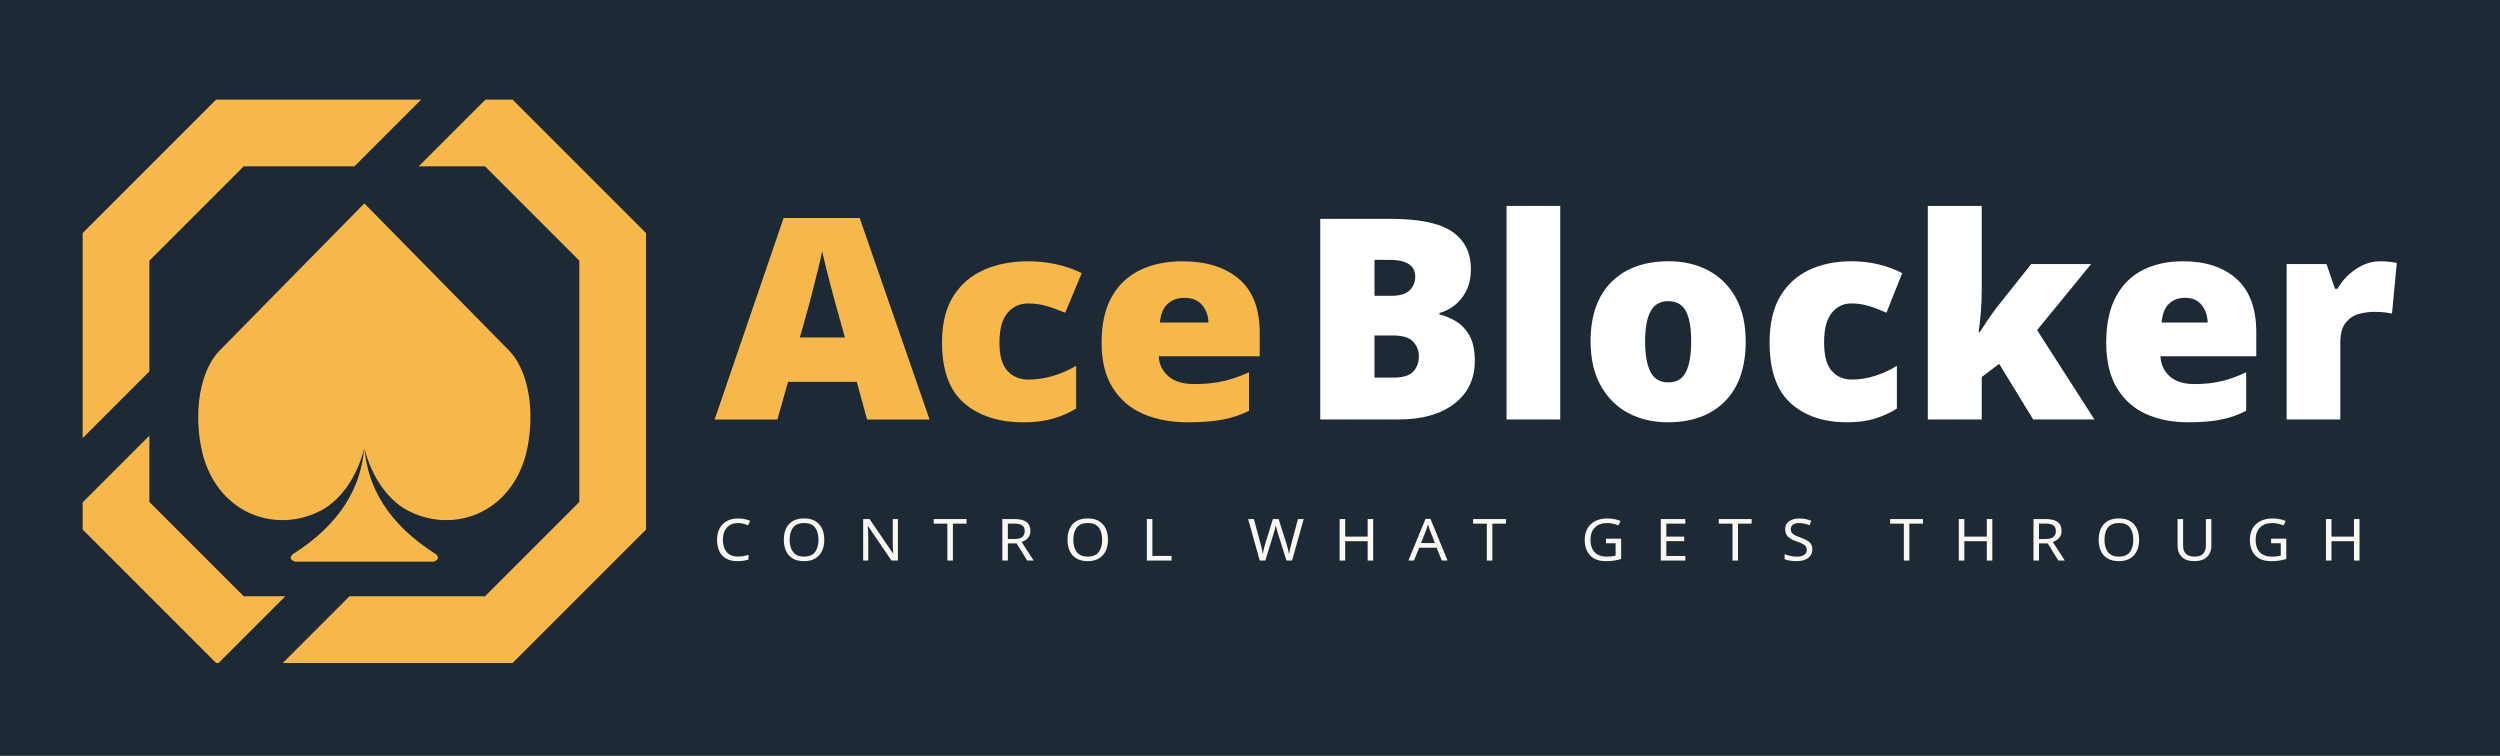
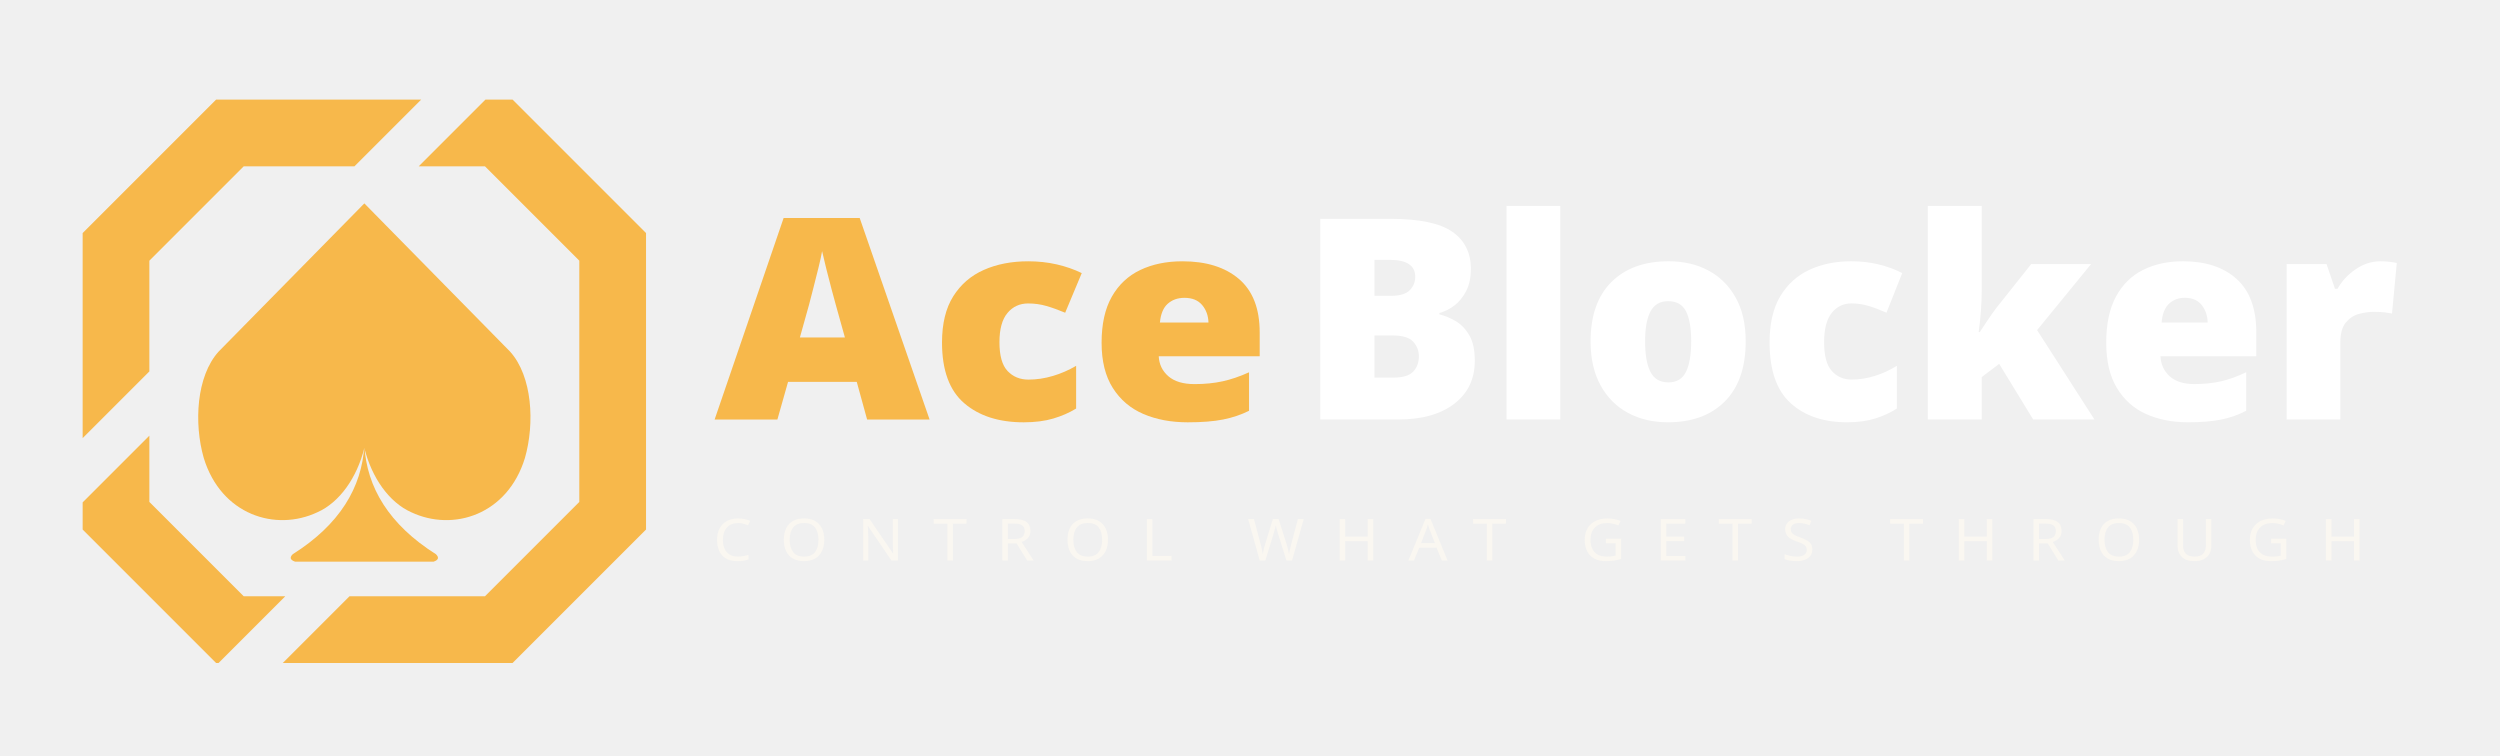
<svg xmlns="http://www.w3.org/2000/svg" width="1032" height="312" viewBox="0 0 1032 312">
  <g id="_00___Backgrounds" data-name="00 • Backgrounds">
-     <rect id="ace-lockup-dark___background" data-name="ace-lockup-dark · background" x="0" y="0" width="1032" height="312" fill="#1e2936" />
  </g>
  <g id="_10___Ring___3_interrupted_ribbons" data-name="10 • Ring / 3 interrupted ribbons">
-     <polygon id="ace-lockup-dark___Ring_A___upper-left" data-name="ace-lockup-dark · Ring A / upper-left" points="173.86,41.12 89.2,41.12 34.12,96.2 34.12,180.86 61.66,153.32 61.66,107.607 100.607,68.66 146.32,68.66" fill="#f7b84b" />
-     <polygon id="ace-lockup-dark___Ring_B___right-bottom" data-name="ace-lockup-dark · Ring B / right-bottom" points="200.38,41.12 211.6,41.12 266.68,96.2 266.68,218.6 211.6,273.68 116.74,273.68 144.28,246.14 200.193,246.14 239.14,207.193 239.14,107.607 200.193,68.66 172.84,68.66" fill="#f7b84b" />
-     <polygon id="ace-lockup-dark___Ring_C___southwest" data-name="ace-lockup-dark · Ring C / southwest" points="34.12,207.38 34.12,218.6 89.2,273.68 90.22,273.68 117.76,246.14 100.607,246.14 61.66,207.193 61.66,179.84" fill="#f7b84b" />
+     <polygon id="ace-lockup-dark-transparent___Ring_A___upper-left" data-name="ace-lockup-dark-transparent · Ring A / upper-left" points="173.86,41.12 89.2,41.12 34.12,96.2 34.12,180.86 61.66,153.32 61.66,107.607 100.607,68.66 146.32,68.66" fill="#f7b84b" />
+     <polygon id="ace-lockup-dark-transparent___Ring_B___right-bottom" data-name="ace-lockup-dark-transparent · Ring B / right-bottom" points="200.38,41.12 211.6,41.12 266.68,96.2 266.68,218.6 211.6,273.68 116.74,273.68 144.28,246.14 200.193,246.14 239.14,207.193 239.14,107.607 200.193,68.66 172.84,68.66" fill="#f7b84b" />
+     <polygon id="ace-lockup-dark-transparent___Ring_C___southwest" data-name="ace-lockup-dark-transparent · Ring C / southwest" points="34.12,207.38 34.12,218.6 89.2,273.68 90.22,273.68 117.76,246.14 100.607,246.14 61.66,207.193 61.66,179.84" fill="#f7b84b" />
  </g>
  <g id="_20___Spade___pedestal___symmetric_curves" data-name="20 • Spade + pedestal / symmetric curves">
-     <path id="ace-lockup-dark___Spade" data-name="ace-lockup-dark · Spade" d="M150.4 83.96 L210.58 145.16 C219.76 155.36 220.78 174.74 216.7 189.02 C209.56 212.48 187.12 219.62 169.78 211.46 C160.6 207.38 153.46 197.18 150.4 184.94 C147.34 197.18 140.2 207.38 131.02 211.46 C113.68 219.62 91.24 212.48 84.1 189.02 C80.02 174.74 81.04 155.36 90.22 145.16 Z" fill="#f7b84b" />
-     <path id="ace-lockup-dark___Pedestal" data-name="ace-lockup-dark · Pedestal" d="M150.4 183.92 C149.38 201.26 140.2 216.56 120.82 228.8 C119.46 230.16 119.8 231.18 121.84 231.86 L178.96 231.86 C181 231.18 181.34 230.16 179.98 228.8 C160.6 216.56 151.42 201.26 150.4 183.92 Z" fill="#f7b84b" />
+     <path id="ace-lockup-dark-transparent___Spade" data-name="ace-lockup-dark-transparent · Spade" d="M150.4 83.96 L210.58 145.16 C219.76 155.36 220.78 174.74 216.7 189.02 C209.56 212.48 187.12 219.62 169.78 211.46 C160.6 207.38 153.46 197.18 150.4 184.94 C147.34 197.18 140.2 207.38 131.02 211.46 C113.68 219.62 91.24 212.48 84.1 189.02 C80.02 174.74 81.04 155.36 90.22 145.16 Z" fill="#f7b84b" />
+     <path id="ace-lockup-dark-transparent___Pedestal" data-name="ace-lockup-dark-transparent · Pedestal" d="M150.4 183.92 C149.38 201.26 140.2 216.56 120.82 228.8 C119.46 230.16 119.8 231.18 121.84 231.86 L178.96 231.86 C181 231.18 181.34 230.16 179.98 228.8 C160.6 216.56 151.42 201.26 150.4 183.92 Z" fill="#f7b84b" />
  </g>
  <g id="_30___Wordmarks___converted_to_paths" data-name="30 • Wordmarks / converted to paths">
-     <g id="ace-lockup-dark___ACE___outlined" data-name="ace-lockup-dark • ACE • outlined">
+     <g id="ace-lockup-dark-transparent___ACE___outlined" data-name="ace-lockup-dark-transparent • ACE • outlined">
      <path d="M357.941 173.172 L353.664 157.628 L325.31 157.628 L320.91 173.172 L295 173.172 L323.476 90 L354.886 90 L383.729 173.172 Z M344.986 125.728 C344.579 124.259 344.009 122.151 343.275 119.406 C342.542 116.661 341.809 113.819 341.076 110.88 C340.342 107.941 339.772 105.544 339.364 103.688 C339.039 105.544 338.529 107.864 337.837 110.648 C337.144 113.432 336.452 116.177 335.759 118.884 C335.067 121.591 334.476 123.872 333.987 125.728 L330.198 139.3 L348.775 139.3 Z" fill="#f7b84b" />
      <path d="M422.594 174.332 C412.328 174.332 404.139 171.703 398.028 166.444 C391.917 161.185 388.862 152.833 388.862 141.388 C388.862 133.577 390.41 127.217 393.506 122.306 C396.602 117.395 400.819 113.761 406.156 111.402 C411.492 109.043 417.583 107.864 424.427 107.864 C428.582 107.864 432.514 108.289 436.221 109.14 C439.928 109.991 443.37 111.189 446.548 112.736 L439.704 129.092 C436.934 127.932 434.347 127.004 431.943 126.308 C429.54 125.612 427.034 125.264 424.427 125.264 C420.923 125.264 418.072 126.579 415.872 129.208 C413.672 131.837 412.572 135.859 412.572 141.272 C412.572 146.84 413.692 150.803 415.933 153.162 C418.174 155.521 421.046 156.7 424.549 156.7 C427.89 156.7 431.251 156.197 434.632 155.192 C438.013 154.187 441.211 152.795 444.226 151.016 L444.226 168.648 C441.456 170.349 438.319 171.722 434.815 172.766 C431.312 173.81 427.238 174.332 422.594 174.332 Z" fill="#f7b84b" />
      <path d="M488.102 107.864 C497.96 107.864 505.741 110.3 511.445 115.172 C517.148 120.044 520 127.391 520 137.212 L520 147.072 L478.324 147.072 C478.487 150.397 479.811 153.143 482.296 155.308 C484.781 157.473 488.387 158.556 493.112 158.556 C497.349 158.556 501.219 158.169 504.723 157.396 C508.227 156.623 511.852 155.385 515.6 153.684 L515.6 169.576 C512.341 171.2 508.776 172.399 504.906 173.172 C501.036 173.945 496.168 174.332 490.301 174.332 C483.457 174.332 477.367 173.191 472.03 170.91 C466.693 168.629 462.477 165.052 459.381 160.18 C456.285 155.308 454.737 149.083 454.737 141.504 C454.737 133.771 456.142 127.429 458.953 122.48 C461.764 117.531 465.675 113.857 470.686 111.46 C475.697 109.063 481.502 107.864 488.102 107.864 Z M488.957 122.944 C486.187 122.944 483.885 123.756 482.052 125.38 C480.219 127.004 479.139 129.595 478.813 133.152 L498.857 133.152 C498.775 130.291 497.899 127.874 496.229 125.902 C494.559 123.93 492.135 122.944 488.957 122.944 Z" fill="#f7b84b" />
    </g>
-     <g id="ace-lockup-dark___BLOCKER___outlined" data-name="ace-lockup-dark • BLOCKER • outlined">
+     <g id="ace-lockup-dark-transparent___BLOCKER___outlined" data-name="ace-lockup-dark-transparent • BLOCKER • outlined">
      <path d="M573.884 90.336 C585.871 90.336 594.416 92.115 599.52 95.672 C604.624 99.229 607.176 104.333 607.176 110.984 C607.176 114.619 606.519 117.693 605.204 120.206 C603.889 122.719 602.246 124.711 600.274 126.18 C598.302 127.649 596.272 128.655 594.184 129.196 L594.184 129.776 C596.427 130.317 598.669 131.245 600.912 132.56 C603.155 133.875 605.03 135.827 606.538 138.418 C608.046 141.009 608.8 144.508 608.8 148.916 C608.8 156.417 605.977 162.333 600.332 166.664 C594.687 170.995 586.992 173.16 577.248 173.16 L545 173.16 L545 90.336 Z M574.116 122.12 C577.828 122.12 580.438 121.347 581.946 119.8 C583.454 118.253 584.208 116.397 584.208 114.232 C584.208 109.592 580.689 107.272 573.652 107.272 L567.388 107.272 L567.388 122.12 Z M567.388 138.476 L567.388 155.876 L575.276 155.876 C579.143 155.876 581.849 155.045 583.396 153.382 C584.943 151.719 585.716 149.612 585.716 147.06 C585.716 144.817 584.943 142.826 583.396 141.086 C581.849 139.346 578.988 138.476 574.812 138.476 Z" fill="#ffffff" />
      <rect x="621.908" y="85" width="22.156" height="88.16" fill="#ffffff" />
      <path d="M720.624 140.912 C720.624 151.661 717.763 159.917 712.04 165.678 C706.317 171.439 698.468 174.32 688.492 174.32 C682.305 174.32 676.815 173.025 672.02 170.434 C667.225 167.843 663.455 164.054 660.71 159.066 C657.965 154.078 656.592 148.027 656.592 140.912 C656.592 130.317 659.453 122.159 665.176 116.436 C670.899 110.713 678.787 107.852 688.84 107.852 C695.027 107.852 700.498 109.128 705.254 111.68 C710.01 114.232 713.761 117.963 716.506 122.874 C719.251 127.785 720.624 133.797 720.624 140.912 Z M679.096 140.912 C679.096 146.403 679.831 150.598 681.3 153.498 C682.769 156.398 685.244 157.848 688.724 157.848 C692.127 157.848 694.543 156.398 695.974 153.498 C697.405 150.598 698.12 146.403 698.12 140.912 C698.12 135.421 697.405 131.284 695.974 128.5 C694.543 125.716 692.088 124.324 688.608 124.324 C685.283 124.324 682.866 125.716 681.358 128.5 C679.85 131.284 679.096 135.421 679.096 140.912 Z" fill="#ffffff" />
      <path d="M762.5 174.32 C752.756 174.32 744.984 171.691 739.184 166.432 C733.384 161.173 730.484 152.821 730.484 141.376 C730.484 133.565 731.953 127.205 734.892 122.294 C737.831 117.383 741.833 113.749 746.898 111.39 C751.963 109.031 757.744 107.852 764.24 107.852 C768.184 107.852 771.915 108.277 775.434 109.128 C778.953 109.979 782.22 111.177 785.236 112.724 L778.74 129.08 C776.111 127.92 773.655 126.992 771.374 126.296 C769.093 125.6 766.715 125.252 764.24 125.252 C760.915 125.252 758.208 126.567 756.12 129.196 C754.032 131.825 752.988 135.847 752.988 141.26 C752.988 146.828 754.051 150.791 756.178 153.15 C758.305 155.509 761.031 156.688 764.356 156.688 C767.527 156.688 770.717 156.185 773.926 155.18 C777.135 154.175 780.171 152.783 783.032 151.004 L783.032 168.636 C780.403 170.337 777.425 171.71 774.1 172.754 C770.775 173.798 766.908 174.32 762.5 174.32 Z" fill="#ffffff" />
      <path d="M818.064 119.684 C818.064 122.313 817.948 125.213 817.716 128.384 C817.484 131.555 817.175 134.455 816.788 137.084 L817.252 137.084 C818.103 135.769 819.205 134.107 820.558 132.096 C821.911 130.085 823.091 128.423 824.096 127.108 L838.48 109.012 L863.188 109.012 L840.916 136.272 L864.58 173.16 L839.292 173.16 L825.256 150.192 L818.064 155.644 L818.064 173.16 L795.792 173.16 L795.792 85 L818.064 85 Z" fill="#ffffff" />
      <path d="M901.12 107.852 C910.477 107.852 917.863 110.288 923.276 115.16 C928.689 120.032 931.396 127.379 931.396 137.2 L931.396 147.06 L891.84 147.06 C891.995 150.385 893.251 153.131 895.61 155.296 C897.969 157.461 901.391 158.544 905.876 158.544 C909.897 158.544 913.571 158.157 916.896 157.384 C920.221 156.611 923.663 155.373 927.22 153.672 L927.22 169.564 C924.127 171.188 920.743 172.387 917.07 173.16 C913.397 173.933 908.776 174.32 903.208 174.32 C896.712 174.32 890.931 173.179 885.866 170.898 C880.801 168.617 876.799 165.04 873.86 160.168 C870.921 155.296 869.452 149.071 869.452 141.492 C869.452 133.759 870.786 127.417 873.454 122.468 C876.122 117.519 879.834 113.845 884.59 111.448 C889.346 109.051 894.856 107.852 901.12 107.852 Z M901.932 122.932 C899.303 122.932 897.118 123.744 895.378 125.368 C893.638 126.992 892.613 129.583 892.304 133.14 L911.328 133.14 C911.251 130.279 910.419 127.862 908.834 125.89 C907.249 123.918 904.948 122.932 901.932 122.932 Z" fill="#ffffff" />
      <path d="M982.668 107.852 C983.905 107.852 985.181 107.929 986.496 108.084 C987.811 108.239 988.777 108.393 989.396 108.548 L987.424 129.428 C986.651 129.273 985.703 129.119 984.582 128.964 C983.461 128.809 981.895 128.732 979.884 128.732 C978.028 128.732 976.037 129.003 973.91 129.544 C971.783 130.085 969.947 131.265 968.4 133.082 C966.853 134.899 966.08 137.741 966.08 141.608 L966.08 173.16 L943.924 173.16 L943.924 109.012 L960.396 109.012 L963.876 119.22 L964.92 119.22 C966.699 116.049 969.193 113.362 972.402 111.158 C975.611 108.954 979.033 107.852 982.668 107.852 Z" fill="#ffffff" />
    </g>
  </g>
  <g id="_40___Taglines___letterspaced_outlines" data-name="40 • Taglines / letterspaced outlines">
-     <g id="ace-lockup-dark___TAGLINE___outlined" data-name="ace-lockup-dark • TAGLINE • outlined">
+     <g id="ace-lockup-dark-transparent___TAGLINE___outlined" data-name="ace-lockup-dark-transparent • TAGLINE • outlined">
      <path d="M304.671 215.92 C302.727 215.92 301.197 216.536 300.082 217.768 C298.966 219 298.409 220.688 298.409 222.832 C298.409 224.96 298.928 226.644 299.968 227.884 C301.007 229.124 302.567 229.744 304.646 229.744 C305.44 229.744 306.192 229.68 306.902 229.552 C307.612 229.424 308.305 229.264 308.981 229.072 L308.981 230.944 C308.305 231.184 307.608 231.36 306.889 231.472 C306.171 231.584 305.313 231.64 304.316 231.64 C302.474 231.64 300.935 231.28 299.702 230.56 C298.468 229.84 297.542 228.816 296.925 227.488 C296.308 226.16 296 224.6 296 222.808 C296 221.08 296.334 219.556 297.001 218.236 C297.669 216.916 298.654 215.884 299.955 215.14 C301.257 214.396 302.837 214.024 304.696 214.024 C306.606 214.024 308.271 214.36 309.691 215.032 L308.778 216.856 C308.22 216.616 307.599 216.4 306.915 216.208 C306.23 216.016 305.482 215.92 304.671 215.92 Z" fill="#faf7f1" />
      <path d="M340.267 222.808 C340.267 224.584 339.95 226.132 339.316 227.452 C338.682 228.772 337.749 229.8 336.515 230.536 C335.281 231.272 333.751 231.64 331.926 231.64 C330.05 231.64 328.49 231.272 327.248 230.536 C326.006 229.8 325.08 228.768 324.472 227.44 C323.863 226.112 323.559 224.56 323.559 222.784 C323.559 221.024 323.863 219.488 324.472 218.176 C325.08 216.864 326.006 215.84 327.248 215.104 C328.49 214.368 330.058 214 331.951 214 C333.76 214 335.281 214.364 336.515 215.092 C337.749 215.82 338.682 216.844 339.316 218.164 C339.95 219.484 340.267 221.032 340.267 222.808 Z M325.968 222.808 C325.968 224.968 326.449 226.668 327.413 227.908 C328.376 229.148 329.881 229.768 331.926 229.768 C333.988 229.768 335.492 229.148 336.439 227.908 C337.385 226.668 337.858 224.968 337.858 222.808 C337.858 220.648 337.385 218.956 336.439 217.732 C335.492 216.508 333.996 215.896 331.951 215.896 C329.906 215.896 328.397 216.508 327.426 217.732 C326.454 218.956 325.968 220.648 325.968 222.808 Z" fill="#faf7f1" />
      <path d="M370.666 231.4 L368.004 231.4 L358.319 217.168 L358.217 217.168 C358.251 217.728 358.293 218.424 358.344 219.256 C358.395 220.088 358.42 220.944 358.42 221.824 L358.42 231.4 L356.316 231.4 L356.316 214.264 L358.952 214.264 L368.612 228.448 L368.713 228.448 C368.697 228.192 368.675 227.808 368.65 227.296 C368.625 226.784 368.599 226.224 368.574 225.616 C368.549 225.008 368.536 224.448 368.536 223.936 L368.536 214.264 L370.666 214.264 Z" fill="#faf7f1" />
      <polygon points="393.357,231.4 391.075,231.4 391.075,216.16 385.421,216.16 385.421,214.264 398.985,214.264 398.985,216.16 393.357,216.16" fill="#faf7f1" />
      <path d="M418.761 214.264 C421.009 214.264 422.67 214.668 423.743 215.476 C424.816 216.284 425.353 217.504 425.353 219.136 C425.353 220.048 425.175 220.808 424.821 221.416 C424.466 222.024 424.013 222.508 423.464 222.868 C422.915 223.228 422.336 223.512 421.727 223.72 L426.697 231.4 L424.035 231.4 L419.648 224.32 L416.048 224.32 L416.048 231.4 L413.766 231.4 L413.766 214.264 Z M418.634 216.136 L416.048 216.136 L416.048 222.496 L418.761 222.496 C420.232 222.496 421.305 222.22 421.981 221.668 C422.657 221.116 422.995 220.304 422.995 219.232 C422.995 218.112 422.64 217.316 421.93 216.844 C421.22 216.372 420.122 216.136 418.634 216.136 Z" fill="#faf7f1" />
      <path d="M457.374 222.808 C457.374 224.584 457.057 226.132 456.423 227.452 C455.79 228.772 454.856 229.8 453.622 230.536 C452.388 231.272 450.858 231.64 449.033 231.64 C447.157 231.64 445.598 231.272 444.355 230.536 C443.113 229.8 442.188 228.768 441.579 227.44 C440.971 226.112 440.666 224.56 440.666 222.784 C440.666 221.024 440.971 219.488 441.579 218.176 C442.188 216.864 443.113 215.84 444.355 215.104 C445.598 214.368 447.165 214 449.058 214 C450.867 214 452.388 214.364 453.622 215.092 C454.856 215.82 455.79 216.844 456.423 218.164 C457.057 219.484 457.374 221.032 457.374 222.808 Z M443.075 222.808 C443.075 224.968 443.557 226.668 444.52 227.908 C445.484 229.148 446.988 229.768 449.033 229.768 C451.095 229.768 452.599 229.148 453.546 227.908 C454.492 226.668 454.966 224.968 454.966 222.808 C454.966 220.648 454.492 218.956 453.546 217.732 C452.599 216.508 451.104 215.896 449.058 215.896 C447.013 215.896 445.505 216.508 444.533 217.732 C443.561 218.956 443.075 220.648 443.075 222.808 Z" fill="#faf7f1" />
      <polygon points="473.423,231.4 473.423,214.264 475.705,214.264 475.705,229.48 483.615,229.48 483.615,231.4" fill="#faf7f1" />
      <path d="M538.175 214.264 L533.358 231.4 L531.051 231.4 L527.527 220.168 C527.392 219.704 527.257 219.24 527.121 218.776 C526.986 218.312 526.876 217.9 526.792 217.54 C526.707 217.18 526.648 216.928 526.614 216.784 C526.597 216.992 526.509 217.436 526.348 218.116 C526.188 218.796 525.989 219.504 525.752 220.24 L522.33 231.4 L520.022 231.4 L515.231 214.264 L517.614 214.264 L520.428 224.728 C520.631 225.464 520.804 226.176 520.948 226.864 C521.092 227.552 521.206 228.2 521.29 228.808 C521.375 228.184 521.501 227.504 521.67 226.768 C521.839 226.032 522.034 225.312 522.254 224.608 L525.448 214.264 L527.806 214.264 L531.127 224.68 C531.364 225.416 531.567 226.148 531.736 226.876 C531.905 227.604 532.031 228.248 532.116 228.808 C532.201 228.216 532.319 227.572 532.471 226.876 C532.623 226.18 532.801 225.456 533.003 224.704 L535.792 214.264 Z" fill="#faf7f1" />
      <polygon points="566.85,231.4 564.568,231.4 564.568,223.408 555.289,223.408 555.289,231.4 553.007,231.4 553.007,214.264 555.289,214.264 555.289,221.512 564.568,221.512 564.568,214.264 566.85,214.264" fill="#faf7f1" />
      <path d="M595.195 231.4 L593.015 226.096 L585.84 226.096 L583.685 231.4 L581.378 231.4 L588.451 214.192 L590.505 214.192 L597.553 231.4 Z M590.302 218.992 C590.251 218.864 590.167 218.632 590.048 218.296 C589.93 217.96 589.816 217.612 589.706 217.252 C589.596 216.892 589.508 216.616 589.44 216.424 C589.322 216.92 589.186 217.404 589.034 217.876 C588.882 218.348 588.755 218.72 588.654 218.992 L586.6 224.176 L592.33 224.176 Z" fill="#faf7f1" />
      <polygon points="616.036,231.4 613.754,231.4 613.754,216.16 608.1,216.16 608.1,214.264 621.664,214.264 621.664,216.16 616.036,216.16" fill="#faf7f1" />
      <path d="M662.939 222.352 L669.202 222.352 L669.202 230.752 C668.221 231.056 667.233 231.28 666.235 231.424 C665.238 231.568 664.106 231.64 662.838 231.64 C660.962 231.64 659.381 231.284 658.097 230.572 C656.812 229.86 655.836 228.844 655.169 227.524 C654.501 226.204 654.167 224.64 654.167 222.832 C654.167 221.04 654.539 219.488 655.283 218.176 C656.026 216.864 657.095 215.844 658.49 215.116 C659.884 214.388 661.57 214.024 663.548 214.024 C664.562 214.024 665.521 214.112 666.426 214.288 C667.33 214.464 668.171 214.712 668.948 215.032 L668.086 216.904 C667.444 216.632 666.721 216.4 665.918 216.208 C665.116 216.016 664.283 215.92 663.421 215.92 C661.258 215.92 659.572 216.536 658.363 217.768 C657.155 219 656.55 220.688 656.55 222.832 C656.55 224.192 656.783 225.396 657.248 226.444 C657.712 227.492 658.443 228.308 659.441 228.892 C660.438 229.476 661.748 229.768 663.37 229.768 C664.165 229.768 664.841 229.728 665.399 229.648 C665.956 229.568 666.464 229.472 666.92 229.36 L666.92 224.272 L662.939 224.272 Z" fill="#faf7f1" />
      <polygon points="695.696,231.4 685.58,231.4 685.58,214.264 695.696,214.264 695.696,216.16 687.862,216.16 687.862,221.512 695.24,221.512 695.24,223.384 687.862,223.384 687.862,229.504 695.696,229.504" fill="#faf7f1" />
      <polygon points="717.449,231.4 715.167,231.4 715.167,216.16 709.514,216.16 709.514,214.264 723.078,214.264 723.078,216.16 717.449,216.16" fill="#faf7f1" />
      <path d="M748.127 226.816 C748.127 228.336 747.544 229.52 746.377 230.368 C745.211 231.216 743.639 231.64 741.662 231.64 C740.648 231.64 739.709 231.568 738.847 231.424 C737.985 231.28 737.267 231.08 736.692 230.824 L736.692 228.76 C737.301 229.016 738.057 229.248 738.962 229.456 C739.866 229.664 740.8 229.768 741.763 229.768 C743.115 229.768 744.134 229.52 744.818 229.024 C745.503 228.528 745.845 227.856 745.845 227.008 C745.845 226.448 745.718 225.976 745.465 225.592 C745.211 225.208 744.776 224.852 744.159 224.524 C743.542 224.196 742.684 223.848 741.586 223.48 C740.047 222.952 738.885 222.304 738.1 221.536 C737.314 220.768 736.921 219.72 736.921 218.392 C736.921 217.48 737.166 216.7 737.656 216.052 C738.146 215.404 738.826 214.904 739.697 214.552 C740.567 214.2 741.569 214.024 742.701 214.024 C743.698 214.024 744.611 214.112 745.439 214.288 C746.268 214.464 747.02 214.696 747.696 214.984 L746.986 216.832 C746.36 216.576 745.68 216.36 744.945 216.184 C744.21 216.008 743.445 215.92 742.65 215.92 C741.518 215.92 740.664 216.148 740.09 216.604 C739.515 217.06 739.228 217.664 739.228 218.416 C739.228 218.992 739.354 219.472 739.608 219.856 C739.862 220.24 740.276 220.584 740.85 220.888 C741.425 221.192 742.203 221.52 743.183 221.872 C744.248 222.24 745.148 222.636 745.883 223.06 C746.618 223.484 747.176 223.992 747.556 224.584 C747.937 225.176 748.127 225.92 748.127 226.816 Z" fill="#faf7f1" />
      <polygon points="788.185,231.4 785.903,231.4 785.903,216.16 780.249,216.16 780.249,214.264 793.814,214.264 793.814,216.16 788.185,216.16" fill="#faf7f1" />
      <polygon points="822.438,231.4 820.156,231.4 820.156,223.408 810.876,223.408 810.876,231.4 808.595,231.4 808.595,214.264 810.876,214.264 810.876,221.512 820.156,221.512 820.156,214.264 822.438,214.264" fill="#faf7f1" />
      <path d="M844.419 214.264 C846.667 214.264 848.328 214.668 849.401 215.476 C850.474 216.284 851.011 217.504 851.011 219.136 C851.011 220.048 850.833 220.808 850.478 221.416 C850.123 222.024 849.671 222.508 849.122 222.868 C848.573 223.228 847.994 223.512 847.385 223.72 L852.354 231.4 L849.692 231.4 L845.306 224.32 L841.706 224.32 L841.706 231.4 L839.424 231.4 L839.424 214.264 Z M844.292 216.136 L841.706 216.136 L841.706 222.496 L844.419 222.496 C845.889 222.496 846.963 222.22 847.639 221.668 C848.315 221.116 848.653 220.304 848.653 219.232 C848.653 218.112 848.298 217.316 847.588 216.844 C846.878 216.372 845.78 216.136 844.292 216.136 Z" fill="#faf7f1" />
      <path d="M883.032 222.808 C883.032 224.584 882.715 226.132 882.081 227.452 C881.447 228.772 880.514 229.8 879.28 230.536 C878.046 231.272 876.516 231.64 874.691 231.64 C872.815 231.64 871.255 231.272 870.013 230.536 C868.771 229.8 867.845 228.768 867.237 227.44 C866.628 226.112 866.324 224.56 866.324 222.784 C866.324 221.024 866.628 219.488 867.237 218.176 C867.845 216.864 868.771 215.84 870.013 215.104 C871.255 214.368 872.823 214 874.716 214 C876.525 214 878.046 214.364 879.28 215.092 C880.514 215.82 881.447 216.844 882.081 218.164 C882.715 219.484 883.032 221.032 883.032 222.808 Z M868.733 222.808 C868.733 224.968 869.214 226.668 870.178 227.908 C871.141 229.148 872.646 229.768 874.691 229.768 C876.753 229.768 878.257 229.148 879.204 227.908 C880.15 226.668 880.624 224.968 880.624 222.808 C880.624 220.648 880.15 218.956 879.204 217.732 C878.257 216.508 876.761 215.896 874.716 215.896 C872.671 215.896 871.162 216.508 870.191 217.732 C869.219 218.956 868.733 220.648 868.733 222.808 Z" fill="#faf7f1" />
      <path d="M912.848 225.352 C912.848 226.536 912.594 227.604 912.087 228.556 C911.58 229.508 910.807 230.26 909.767 230.812 C908.728 231.364 907.405 231.64 905.799 231.64 C903.551 231.64 901.84 231.06 900.665 229.9 C899.491 228.74 898.903 227.208 898.903 225.304 L898.903 214.264 L901.185 214.264 L901.185 225.376 C901.185 226.768 901.578 227.848 902.364 228.616 C903.15 229.384 904.337 229.768 905.926 229.768 C907.566 229.768 908.753 229.356 909.488 228.532 C910.224 227.708 910.591 226.648 910.591 225.352 L910.591 214.264 L912.848 214.264 Z" fill="#faf7f1" />
      <path d="M937.516 222.352 L943.779 222.352 L943.779 230.752 C942.798 231.056 941.81 231.28 940.812 231.424 C939.815 231.568 938.683 231.64 937.415 231.64 C935.539 231.64 933.959 231.284 932.674 230.572 C931.389 229.86 930.413 228.844 929.746 227.524 C929.078 226.204 928.744 224.64 928.744 222.832 C928.744 221.04 929.116 219.488 929.86 218.176 C930.603 216.864 931.673 215.844 933.067 215.116 C934.461 214.388 936.147 214.024 938.125 214.024 C939.139 214.024 940.098 214.112 941.003 214.288 C941.907 214.464 942.748 214.712 943.525 215.032 L942.663 216.904 C942.021 216.632 941.298 216.4 940.496 216.208 C939.693 216.016 938.86 215.92 937.998 215.92 C935.835 215.92 934.149 216.536 932.94 217.768 C931.732 219 931.127 220.688 931.127 222.832 C931.127 224.192 931.36 225.396 931.825 226.444 C932.289 227.492 933.02 228.308 934.018 228.892 C935.015 229.476 936.325 229.768 937.947 229.768 C938.742 229.768 939.418 229.728 939.976 229.648 C940.534 229.568 941.041 229.472 941.497 229.36 L941.497 224.272 L937.516 224.272 Z" fill="#faf7f1" />
      <polygon points="974,231.4 971.718,231.4 971.718,223.408 962.439,223.408 962.439,231.4 960.157,231.4 960.157,214.264 962.439,214.264 962.439,221.512 971.718,221.512 971.718,214.264 974,214.264" fill="#faf7f1" />
    </g>
  </g>
</svg>
